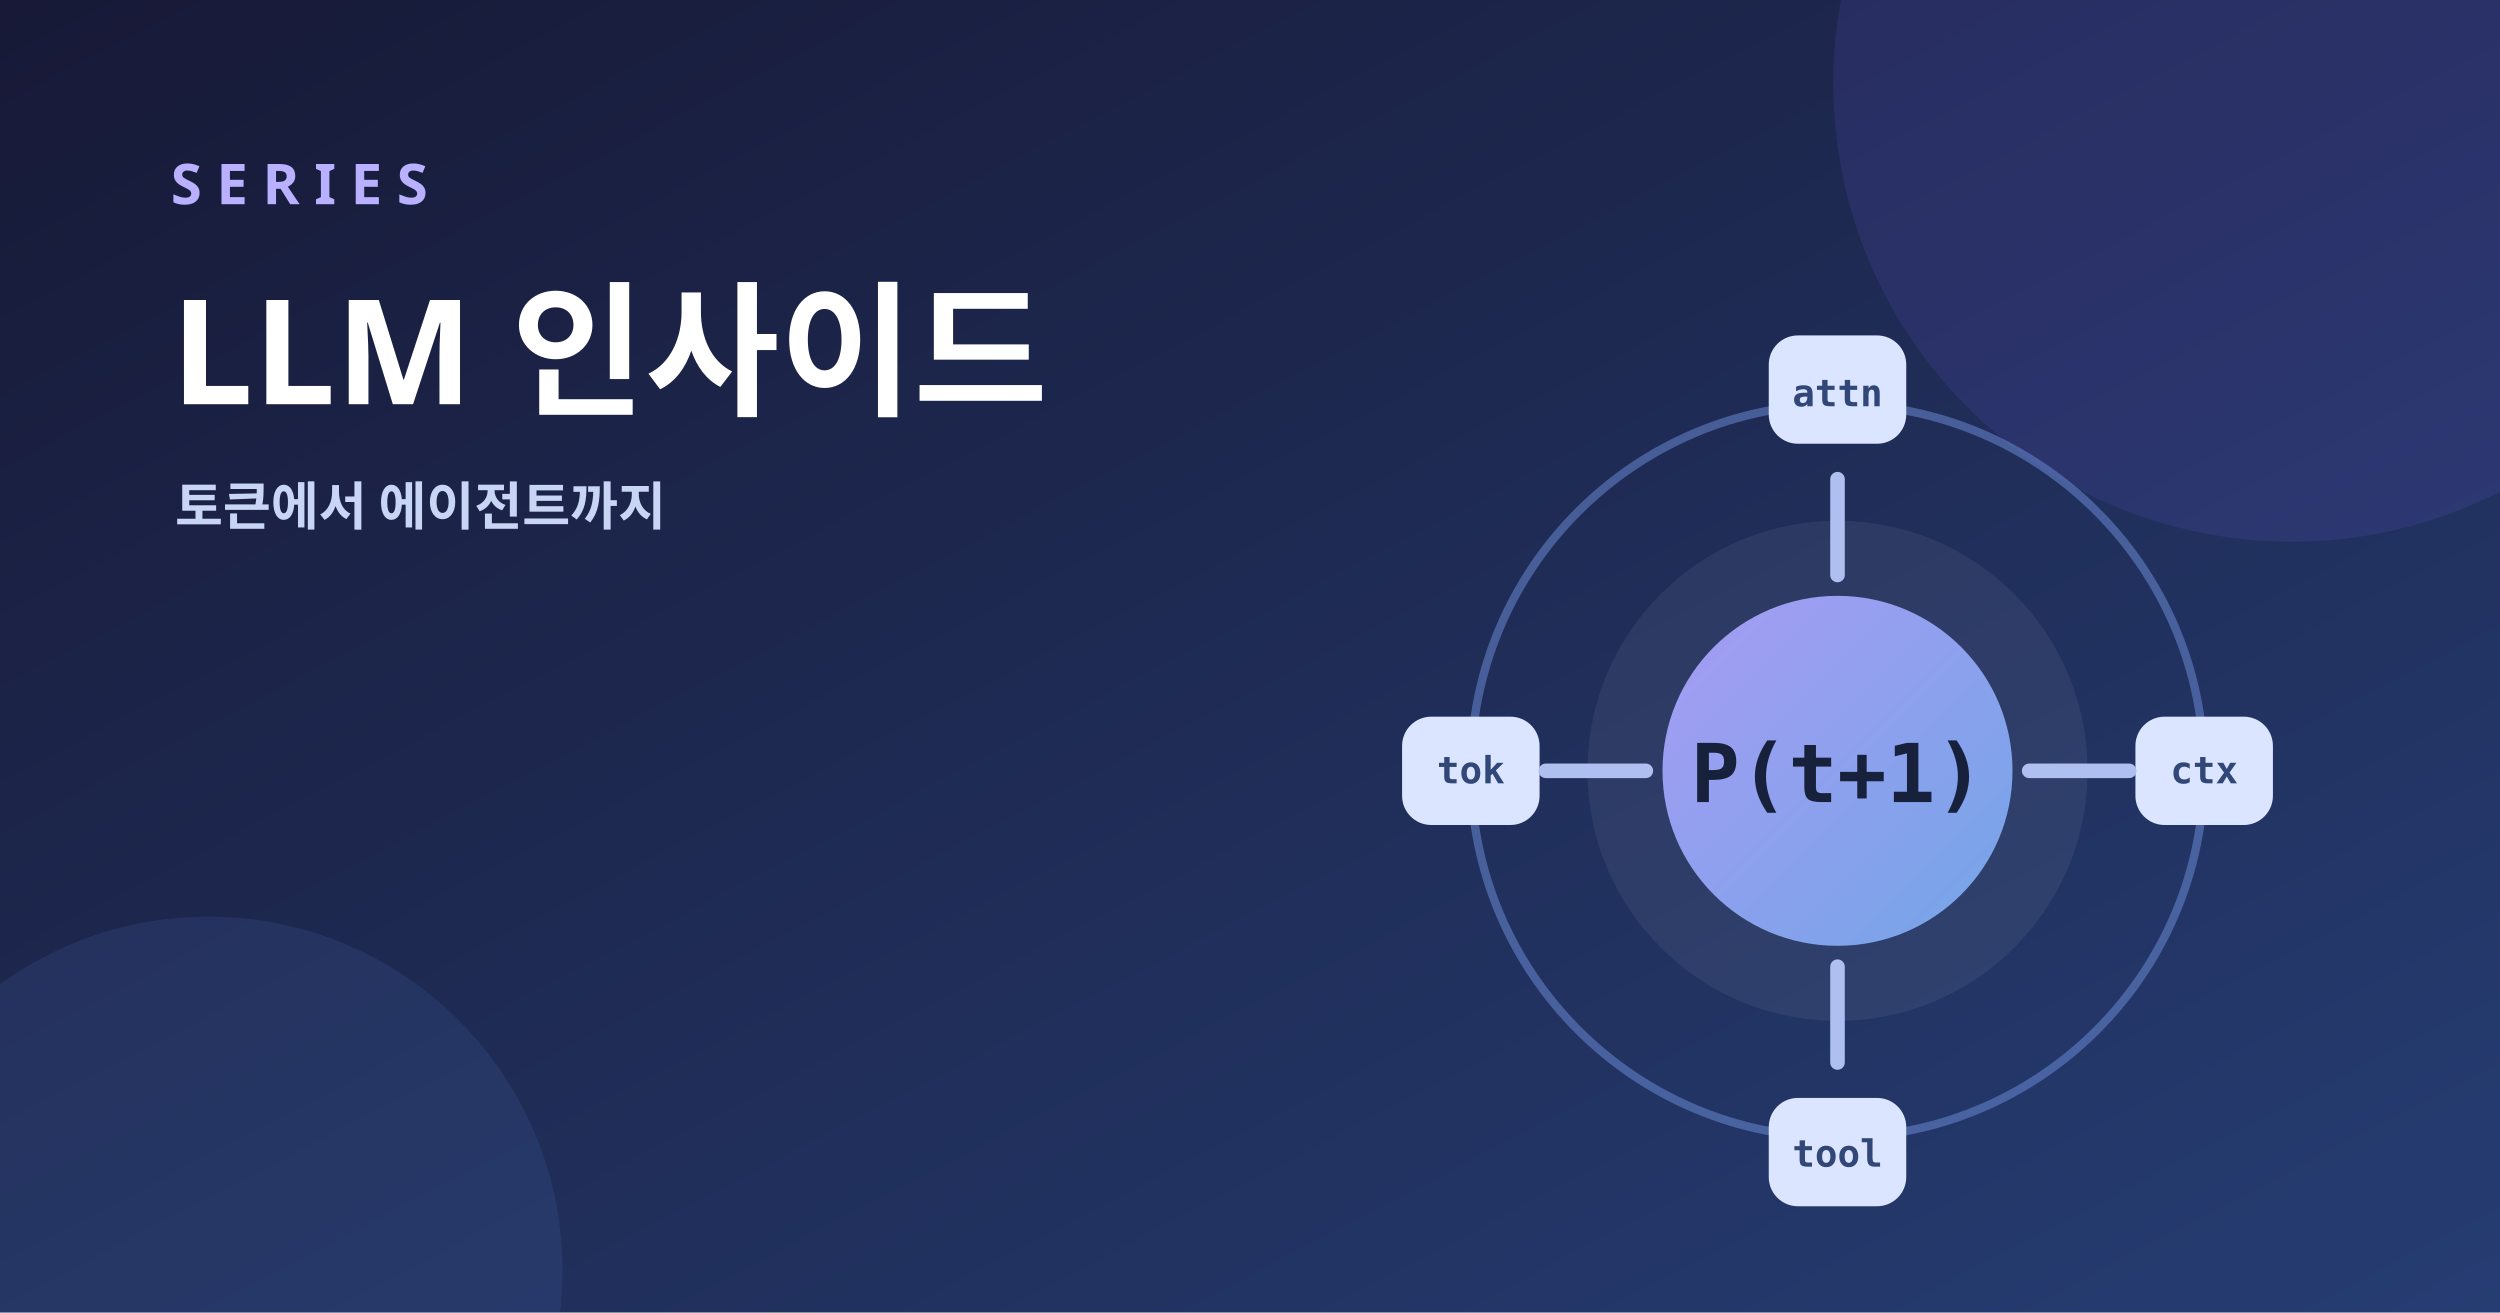
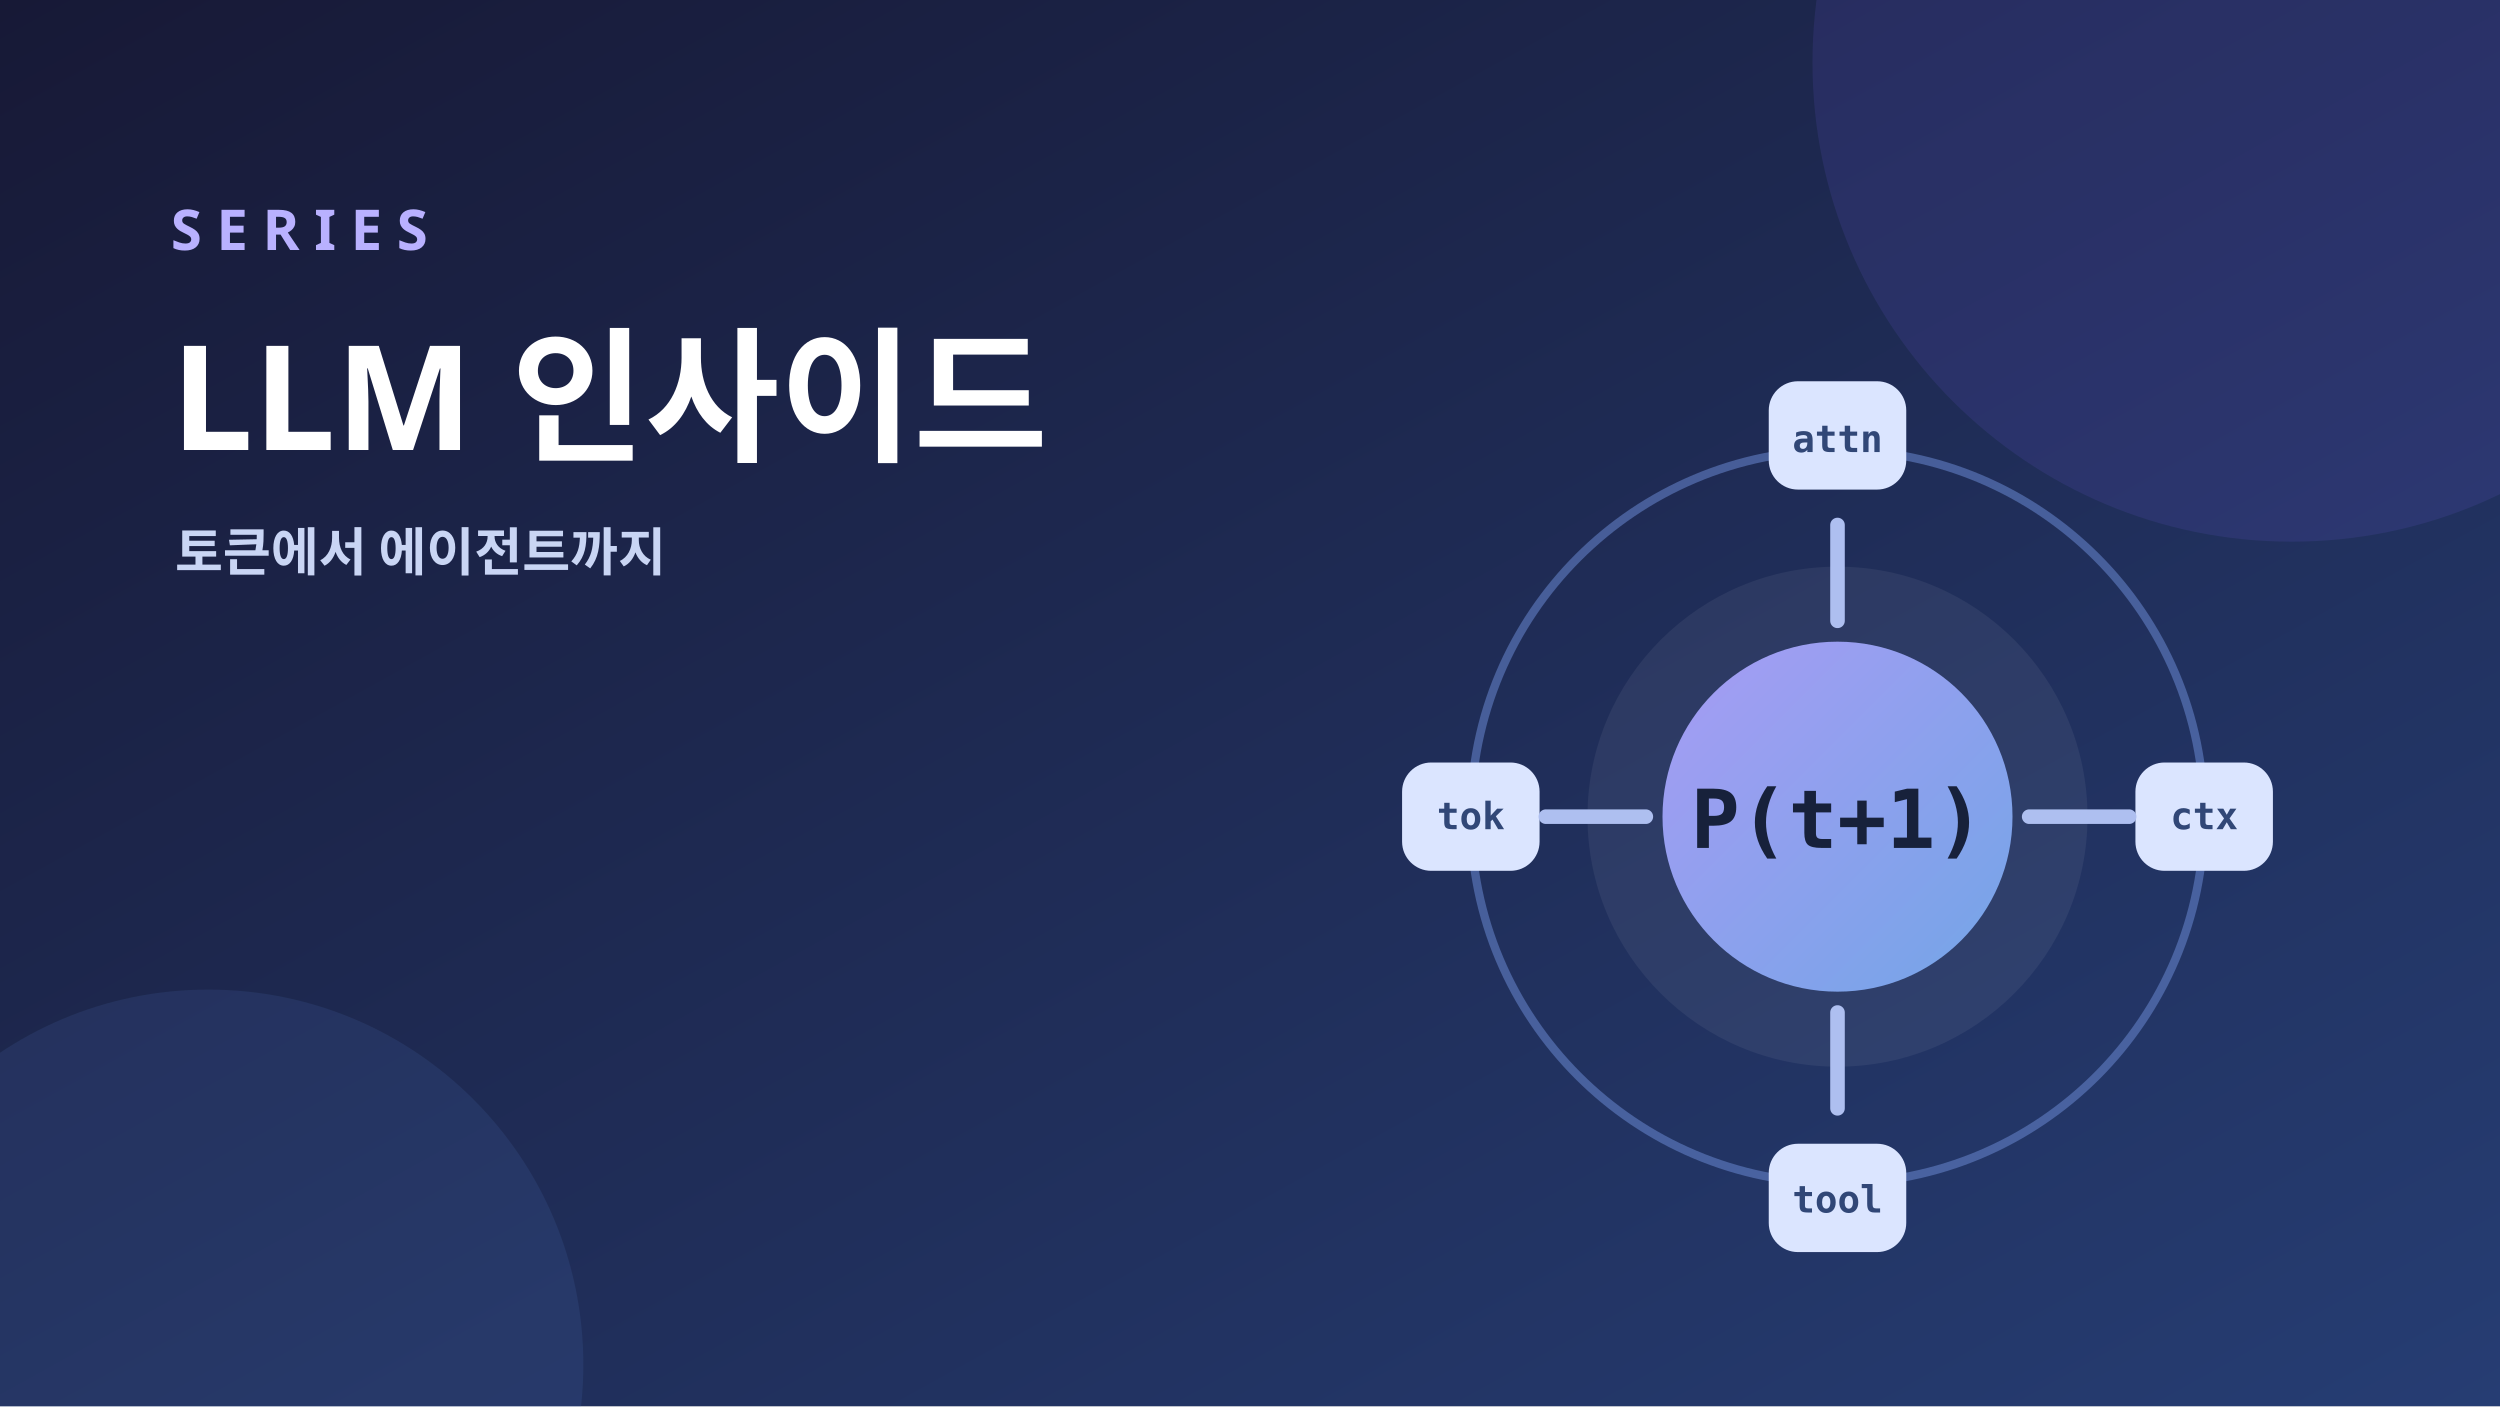
- <svg xmlns="http://www.w3.org/2000/svg" viewBox="0 0 1200 630" role="img" aria-label="LLM 인사이드 시리즈">
+ <svg xmlns="http://www.w3.org/2000/svg" viewBox="0 0 1200 675" role="img" aria-label="LLM 인사이드 시리즈">
  <defs>
    <linearGradient id="bg" x1="0" y1="0" x2="1" y2="1">
      <stop offset="0" stop-color="#171936" />
      <stop offset="1" stop-color="#263d73" />
    </linearGradient>
    <linearGradient id="accent" x1="0" y1="0" x2="1" y2="1">
      <stop offset="0" stop-color="#a79cf4" />
      <stop offset="1" stop-color="#73a5e7" />
    </linearGradient>
  </defs>
-   <rect width="1200" height="630" fill="url(#bg)" />
-   <circle cx="1100" cy="40" r="220" fill="#765ee8" opacity="0.13" />
-   <circle cx="100" cy="610" r="170" fill="#5b8bd9" opacity="0.12" />
-   <text x="82" y="98" font-family="Pretendard,'Pretendard Variable','Malgun Gothic','Apple SD Gothic Neo','Noto Sans KR',sans-serif" font-size="27" font-weight="800" letter-spacing="7" fill="#b9b1ff">SERIES</text>
-   <text x="82" y="194" font-family="Pretendard,'Pretendard Variable','Malgun Gothic','Apple SD Gothic Neo','Noto Sans KR',sans-serif" font-size="70" font-weight="800" fill="#ffffff">LLM 인사이드</text>
-   <text x="84" y="252" font-family="Pretendard,'Pretendard Variable','Malgun Gothic','Apple SD Gothic Neo','Noto Sans KR',sans-serif" font-size="25" font-weight="600" fill="#c9d5f4">토큰에서 에이전트까지</text>
-   <g transform="translate(882 370)">
+   <rect width="1200" height="675" fill="url(#bg)" />
+   <circle cx="1100" cy="30" r="230" fill="#765ee8" opacity="0.13" />
+   <circle cx="100" cy="655" r="180" fill="#5b8bd9" opacity="0.12" />
+   <text x="82" y="120" font-family="Pretendard,'Pretendard Variable','Malgun Gothic','Apple SD Gothic Neo','Noto Sans KR',sans-serif" font-size="27" font-weight="800" letter-spacing="7" fill="#b9b1ff">SERIES</text>
+   <text x="82" y="216" font-family="Pretendard,'Pretendard Variable','Malgun Gothic','Apple SD Gothic Neo','Noto Sans KR',sans-serif" font-size="70" font-weight="800" fill="#ffffff">LLM 인사이드</text>
+   <text x="84" y="274" font-family="Pretendard,'Pretendard Variable','Malgun Gothic','Apple SD Gothic Neo','Noto Sans KR',sans-serif" font-size="25" font-weight="600" fill="#c9d5f4">토큰에서 에이전트까지</text>
+   <g transform="translate(882 392)">
    <circle r="176" fill="none" stroke="#6887cf" stroke-width="4" opacity="0.55" />
    <circle r="120" fill="#ffffff" opacity="0.06" />
    <circle r="84" fill="url(#accent)" />
    <text x="0" y="15" text-anchor="middle" font-family="ui-monospace,SFMono-Regular,Menlo,monospace" font-size="39" font-weight="800" fill="#17213b">P(t+1)</text>
    <g fill="#dbe5ff">
      <rect x="-209" y="-26" width="66" height="52" rx="14" />
      <rect x="143" y="-26" width="66" height="52" rx="14" />
      <rect x="-33" y="-209" width="66" height="52" rx="14" />
      <rect x="-33" y="157" width="66" height="52" rx="14" />
    </g>
    <g font-family="ui-monospace,SFMono-Regular,Menlo,monospace" font-size="18" font-weight="800" fill="#314777" text-anchor="middle">
      <text x="-176" y="6">tok</text>
      <text x="176" y="6">ctx</text>
      <text x="0" y="-175">attn</text>
      <text x="0" y="190">tool</text>
    </g>
    <path d="M-140 0 H-92 M92 0 H140 M0-140 V-94 M0 94 V140" stroke="#aebff0" stroke-width="7" stroke-linecap="round" />
  </g>
</svg>
